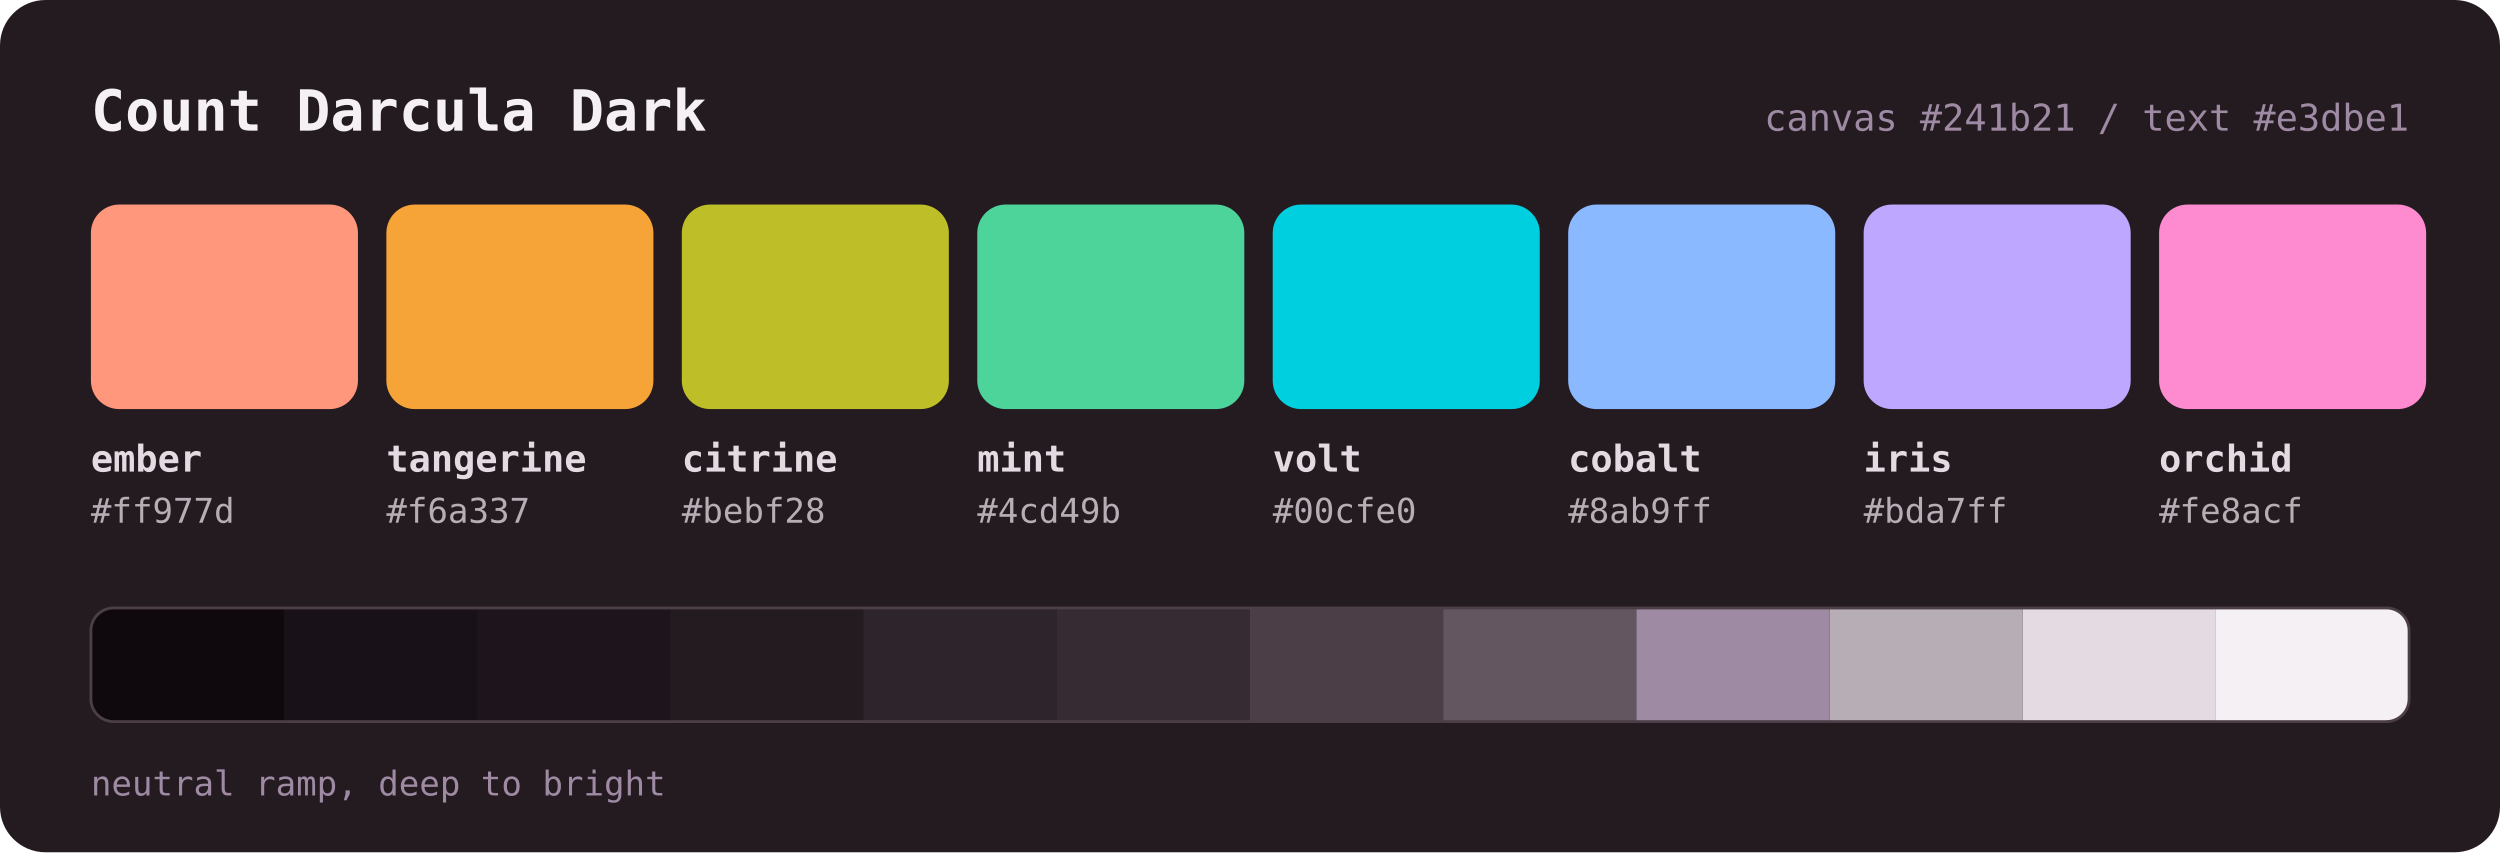
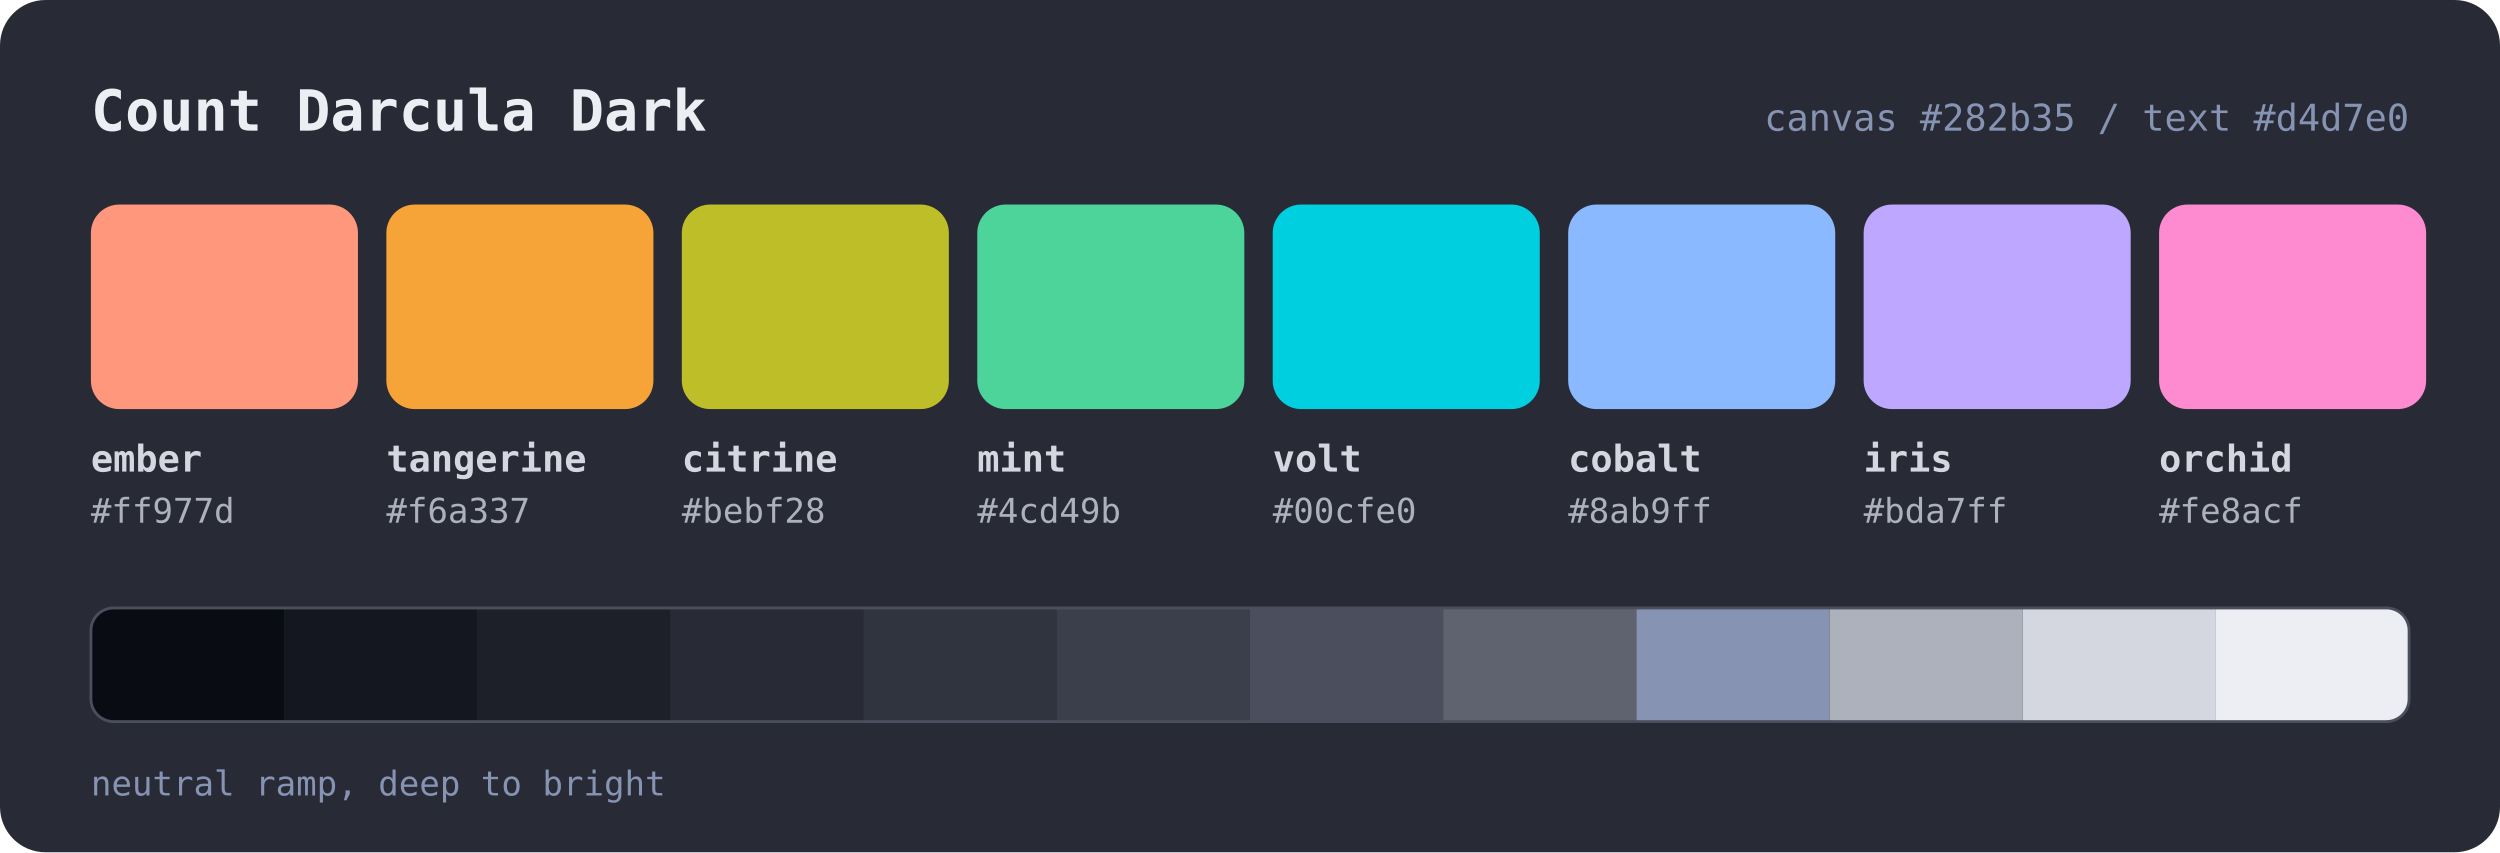
<svg xmlns="http://www.w3.org/2000/svg" width="880" height="300" viewBox="0 0 880 300" font-family="ui-monospace, SFMono-Regular, Menlo, Consolas, monospace">
-   <rect width="880" height="300" rx="16" fill="#241b21" />
-   <text x="32" y="46" fill="#f4f0f3" font-size="20" font-weight="700">Count Darcula Dark</text>
-   <text x="848" y="46" fill="#9f8aa4" font-size="13" text-anchor="end">canvas #241b21 / text #e3dbe1</text>
+   <rect width="880" height="300" rx="16" fill="#282b35" />
+   <text x="32" y="46" fill="#eceef4" font-size="20" font-weight="700">Count Darcula Dark</text>
+   <text x="848" y="46" fill="#8693b3" font-size="13" text-anchor="end">canvas #282b35 / text #d4d7e0</text>
  <rect x="32" y="72" width="94" height="72" rx="10" fill="#ff977d" />
-   <text x="32" y="166" fill="#e3dbe1" font-size="13" font-weight="600">ember</text>
-   <text x="32" y="184" fill="#b7aeb5" font-size="12">#ff977d</text>
+   <text x="32" y="166" fill="#d4d7e0" font-size="13" font-weight="600">ember</text>
+   <text x="32" y="184" fill="#adb1bc" font-size="12">#ff977d</text>
  <rect x="136" y="72" width="94" height="72" rx="10" fill="#f6a337" />
-   <text x="136" y="166" fill="#e3dbe1" font-size="13" font-weight="600">tangerine</text>
-   <text x="136" y="184" fill="#b7aeb5" font-size="12">#f6a337</text>
+   <text x="136" y="166" fill="#d4d7e0" font-size="13" font-weight="600">tangerine</text>
+   <text x="136" y="184" fill="#adb1bc" font-size="12">#f6a337</text>
  <rect x="240" y="72" width="94" height="72" rx="10" fill="#bebf28" />
-   <text x="240" y="166" fill="#e3dbe1" font-size="13" font-weight="600">citrine</text>
-   <text x="240" y="184" fill="#b7aeb5" font-size="12">#bebf28</text>
+   <text x="240" y="166" fill="#d4d7e0" font-size="13" font-weight="600">citrine</text>
+   <text x="240" y="184" fill="#adb1bc" font-size="12">#bebf28</text>
  <rect x="344" y="72" width="94" height="72" rx="10" fill="#4cd49b" />
-   <text x="344" y="166" fill="#e3dbe1" font-size="13" font-weight="600">mint</text>
-   <text x="344" y="184" fill="#b7aeb5" font-size="12">#4cd49b</text>
+   <text x="344" y="166" fill="#d4d7e0" font-size="13" font-weight="600">mint</text>
+   <text x="344" y="184" fill="#adb1bc" font-size="12">#4cd49b</text>
  <rect x="448" y="72" width="94" height="72" rx="10" fill="#00cfe0" />
-   <text x="448" y="166" fill="#e3dbe1" font-size="13" font-weight="600">volt</text>
-   <text x="448" y="184" fill="#b7aeb5" font-size="12">#00cfe0</text>
+   <text x="448" y="166" fill="#d4d7e0" font-size="13" font-weight="600">volt</text>
+   <text x="448" y="184" fill="#adb1bc" font-size="12">#00cfe0</text>
  <rect x="552" y="72" width="94" height="72" rx="10" fill="#8ab9ff" />
-   <text x="552" y="166" fill="#e3dbe1" font-size="13" font-weight="600">cobalt</text>
-   <text x="552" y="184" fill="#b7aeb5" font-size="12">#8ab9ff</text>
+   <text x="552" y="166" fill="#d4d7e0" font-size="13" font-weight="600">cobalt</text>
+   <text x="552" y="184" fill="#adb1bc" font-size="12">#8ab9ff</text>
  <rect x="656" y="72" width="94" height="72" rx="10" fill="#bda7ff" />
-   <text x="656" y="166" fill="#e3dbe1" font-size="13" font-weight="600">iris</text>
-   <text x="656" y="184" fill="#b7aeb5" font-size="12">#bda7ff</text>
+   <text x="656" y="166" fill="#d4d7e0" font-size="13" font-weight="600">iris</text>
+   <text x="656" y="184" fill="#adb1bc" font-size="12">#bda7ff</text>
  <rect x="760" y="72" width="94" height="72" rx="10" fill="#fe8acf" />
-   <text x="760" y="166" fill="#e3dbe1" font-size="13" font-weight="600">orchid</text>
-   <text x="760" y="184" fill="#b7aeb5" font-size="12">#fe8acf</text>
+   <text x="760" y="166" fill="#d4d7e0" font-size="13" font-weight="600">orchid</text>
+   <text x="760" y="184" fill="#adb1bc" font-size="12">#fe8acf</text>
  <clipPath id="ramp">
    <rect x="32" y="214" width="816" height="40" rx="8" />
  </clipPath>
  <g clip-path="url(#ramp)">
-     <rect x="32.0" y="214" width="68.0" height="40" fill="#0f090d" />
-     <rect x="100.0" y="214" width="68.0" height="40" fill="#181117" />
-     <rect x="168.0" y="214" width="68.0" height="40" fill="#1d151b" />
-     <rect x="236.0" y="214" width="68.0" height="40" fill="#241b21" />
-     <rect x="304.0" y="214" width="68.0" height="40" fill="#2e242c" />
-     <rect x="372.0" y="214" width="68.0" height="40" fill="#362b33" />
-     <rect x="440.0" y="214" width="68.0" height="40" fill="#4b3e47" />
-     <rect x="508.0" y="214" width="68.0" height="40" fill="#635660" />
-     <rect x="576.0" y="214" width="68.0" height="40" fill="#9f8aa4" />
-     <rect x="644.0" y="214" width="68.0" height="40" fill="#b7aeb5" />
-     <rect x="712.0" y="214" width="68.0" height="40" fill="#e3dbe1" />
-     <rect x="780.0" y="214" width="68.0" height="40" fill="#f4f0f3" />
+     <rect x="32.0" y="214" width="68.0" height="40" fill="#0a0c13" />
+     <rect x="100.0" y="214" width="68.0" height="40" fill="#14171f" />
+     <rect x="168.0" y="214" width="68.0" height="40" fill="#1d2029" />
+     <rect x="236.0" y="214" width="68.0" height="40" fill="#282b35" />
+     <rect x="304.0" y="214" width="68.0" height="40" fill="#30343f" />
+     <rect x="372.0" y="214" width="68.0" height="40" fill="#3b3f4c" />
+     <rect x="440.0" y="214" width="68.0" height="40" fill="#4b4f5d" />
+     <rect x="508.0" y="214" width="68.0" height="40" fill="#5f6370" />
+     <rect x="576.0" y="214" width="68.0" height="40" fill="#8693b3" />
+     <rect x="644.0" y="214" width="68.0" height="40" fill="#adb1bc" />
+     <rect x="712.0" y="214" width="68.0" height="40" fill="#d4d7e0" />
+     <rect x="780.0" y="214" width="68.0" height="40" fill="#eceef4" />
  </g>
-   <rect x="32" y="214" width="816" height="40" rx="8" fill="none" stroke="#4b3e47" />
-   <text x="32" y="280" fill="#9f8aa4" font-size="12">neutral ramp, deep to bright</text>
+   <rect x="32" y="214" width="816" height="40" rx="8" fill="none" stroke="#4b4f5d" />
+   <text x="32" y="280" fill="#8693b3" font-size="12">neutral ramp, deep to bright</text>
</svg>
